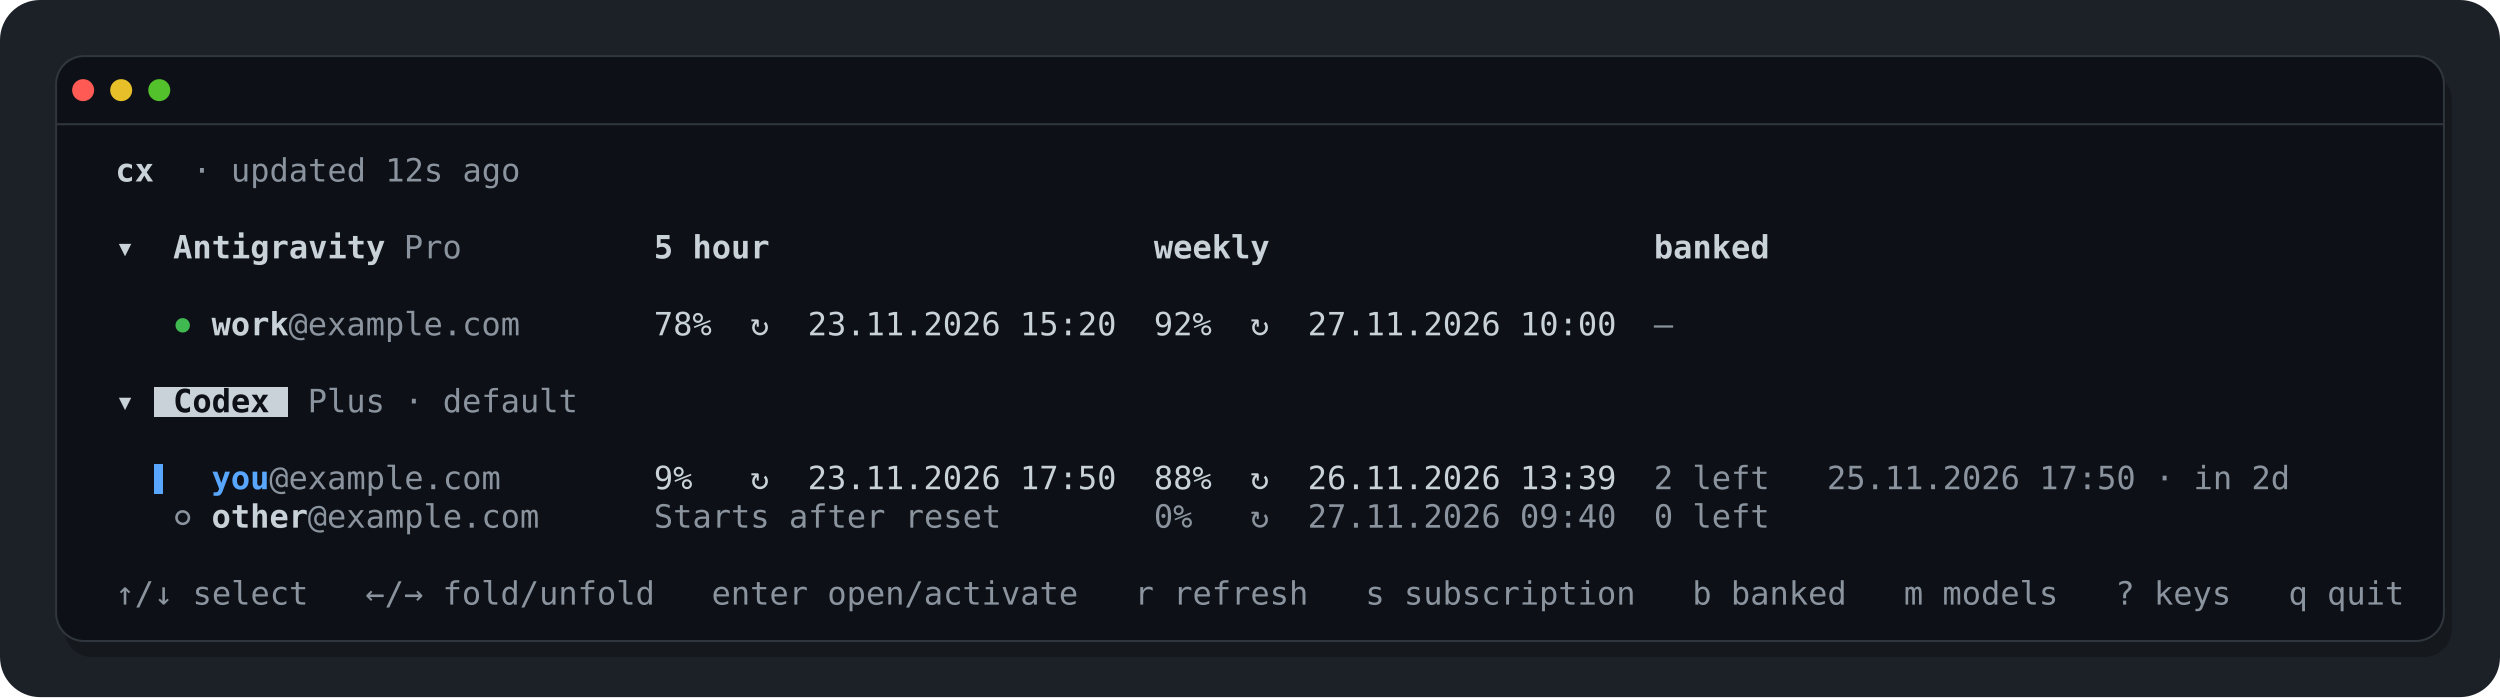
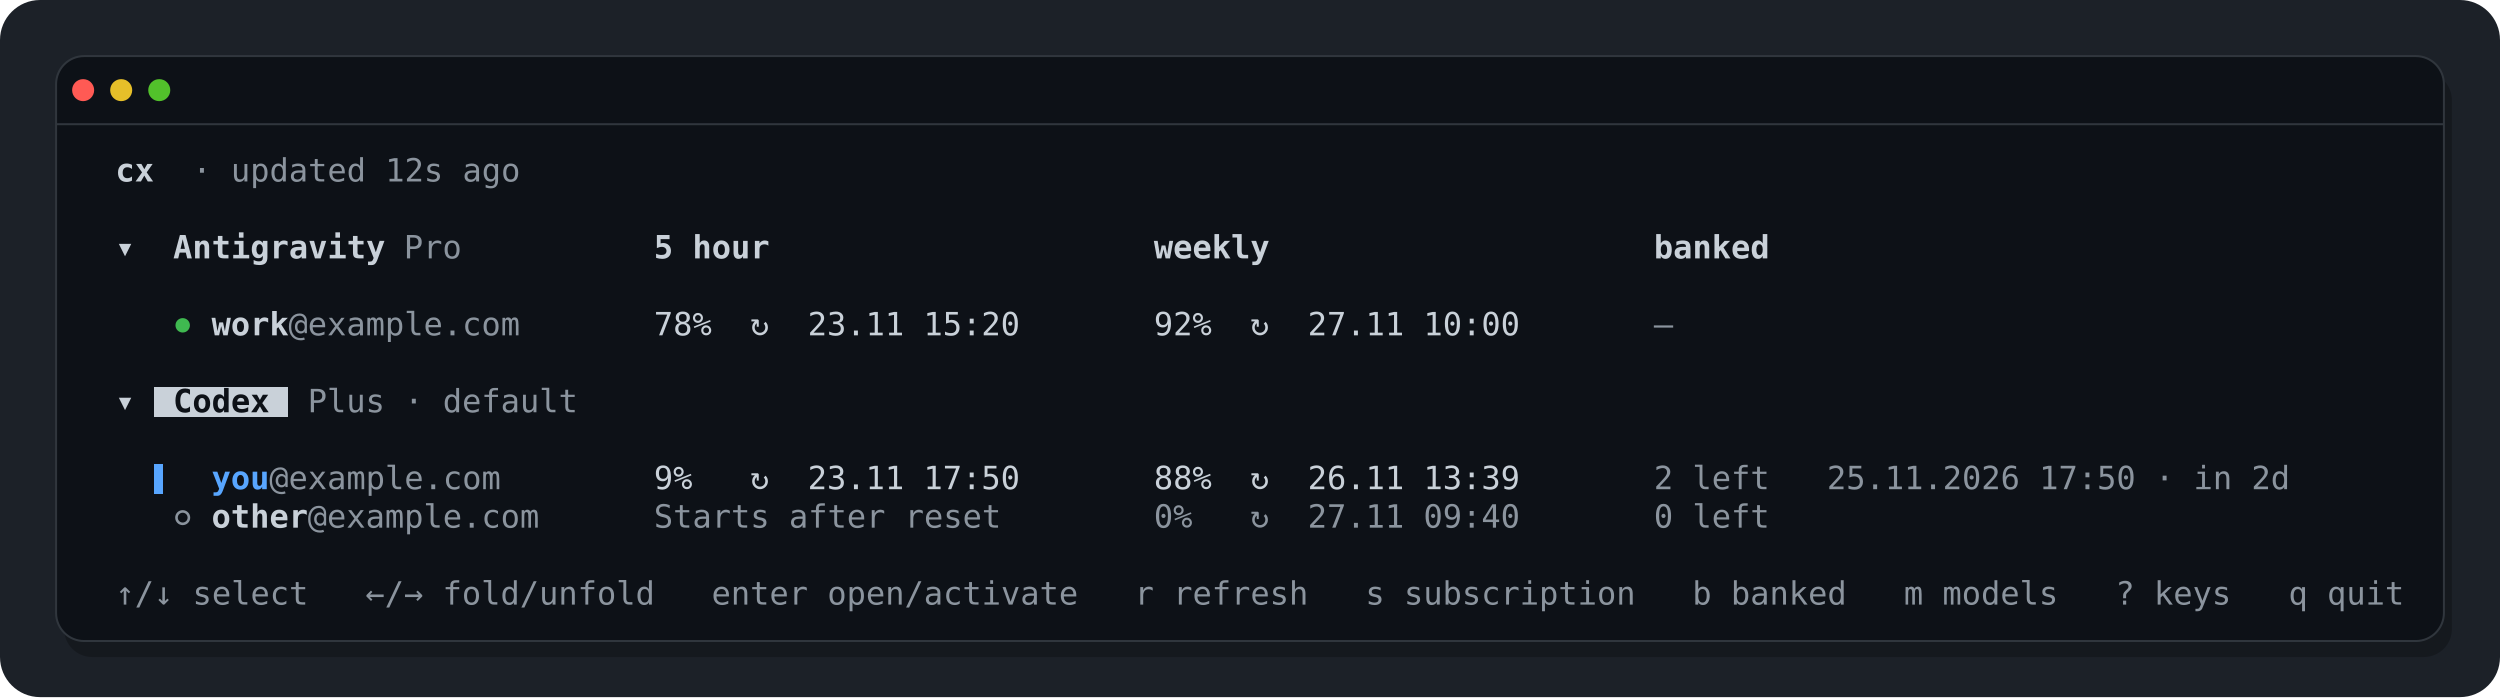
<svg xmlns="http://www.w3.org/2000/svg" width="1248" height="348" viewBox="0 0 1248 348" role="img" aria-label="cx dashboard with aligned quota columns for Antigravity and Codex" font-family="'JetBrains Mono','JetBrainsMono Nerd Font','SF Mono',SFMono-Regular,ui-monospace,Menlo,Consolas,'DejaVu Sans Mono','Liberation Mono',monospace" font-size="16px" fill="#c9d1d9" style="font-variant-ligatures:none">
  <defs>
    <clipPath id="card">
      <rect x="0" y="0" width="1192" height="292" rx="14" />
    </clipPath>
  </defs>
  <rect width="1248" height="348" rx="20" fill="#1c2128" />
  <rect x="32" y="36" width="1192" height="292" rx="14" fill="#000000" opacity="0.24" />
  <g transform="translate(28 28)">
    <rect x="0" y="0" width="1192" height="292" rx="14" fill="#0d1117" stroke="#30363d" stroke-width="1" />
    <g clip-path="url(#card)">
      <line x1="0" y1="34" x2="1192" y2="34" stroke="#30363d" stroke-width="1" />
      <circle cx="13.5" cy="17" r="5.5" fill="#ff5a54" />
      <circle cx="32.5" cy="17" r="5.5" fill="#e6bf29" />
      <circle cx="51.5" cy="17" r="5.5" fill="#52c12b" />
      <text x="29.6" y="62.6" textLength="19.2" font-weight="600">cx</text>
      <text x="68" y="62.6" textLength="163.2" fill="#8b949e">· updated 12s ago</text>
      <text x="29.6" y="101" textLength="9.6">▾</text>
      <text x="58.4" y="101" textLength="105.6" font-weight="600">Antigravity</text>
      <text x="173.6" y="101" textLength="28.8" fill="#8b949e">Pro</text>
      <text x="298.4" y="101" textLength="57.6" font-weight="600">5 hour</text>
      <text x="548" y="101" textLength="57.6" font-weight="600">weekly</text>
      <text x="797.6" y="101" textLength="57.6" font-weight="600">banked</text>
      <circle cx="63.2" cy="134.4" r="3.6" fill="#3fb950" />
      <text x="77.6" y="139.4" textLength="38.4" font-weight="600">work</text>
      <text x="116" y="139.4" textLength="115.2" fill="#8b949e">@example.com</text>
      <text x="298.4" y="139.4" textLength="28.8">78%</text>
      <text x="346.4" y="139.4" textLength="9.6">↻</text>
-       <text x="375.2" y="139.4" textLength="153.6">23.11.2026 15:20</text>
+       <text x="375.2" y="139.4" textLength="105.6">23.11 15:20</text>
      <text x="548" y="139.4" textLength="28.8">92%</text>
      <text x="596" y="139.4" textLength="9.6">↻</text>
-       <text x="624.8" y="139.4" textLength="153.6">27.11.2026 10:00</text>
+       <text x="624.8" y="139.4" textLength="105.6">27.11 10:00</text>
      <text x="797.6" y="139.4" textLength="9.6" fill="#8b949e">—</text>
      <text x="29.6" y="177.8" textLength="9.6">▾</text>
      <rect x="48.8" y="165.2" width="67.2" height="15.2" fill="#c9d1d9" shape-rendering="crispEdges" />
      <text x="58.4" y="177.8" textLength="48" fill="#0d1117" font-weight="600">Codex</text>
      <text x="125.6" y="177.8" textLength="134.4" fill="#8b949e">Plus · default</text>
      <rect x="48.8" y="203.6" width="4.8" height="15.2" fill="#58a6ff" shape-rendering="crispEdges" />
      <text x="77.6" y="216.2" textLength="28.8" fill="#58a6ff" font-weight="600">you</text>
      <text x="106.4" y="216.2" textLength="115.2" fill="#8b949e">@example.com</text>
      <text x="298.4" y="216.2" textLength="19.2">9%</text>
      <text x="346.4" y="216.2" textLength="9.6">↻</text>
-       <text x="375.2" y="216.2" textLength="153.6">23.11.2026 17:50</text>
+       <text x="375.2" y="216.2" textLength="105.6">23.11 17:50</text>
      <text x="548" y="216.2" textLength="28.8">88%</text>
      <text x="596" y="216.2" textLength="9.6">↻</text>
-       <text x="624.8" y="216.2" textLength="153.6">26.11.2026 13:39</text>
+       <text x="624.8" y="216.2" textLength="105.6">26.11 13:39</text>
      <text x="797.6" y="216.2" textLength="57.6" fill="#8b949e">2 left</text>
      <text x="884" y="216.2" textLength="230.4" fill="#8b949e">25.11.2026 17:50 · in 2d</text>
      <circle cx="63.2" cy="230.4" r="3.1" fill="none" stroke="#8b949e" stroke-width="1.3" />
      <text x="77.6" y="235.4" textLength="48" font-weight="600">other</text>
      <text x="125.6" y="235.4" textLength="115.2" fill="#8b949e">@example.com</text>
      <text x="298.4" y="235.4" textLength="172.8" fill="#8b949e">Starts after reset</text>
      <text x="548" y="235.4" textLength="19.2" fill="#8b949e">0%</text>
      <text x="596" y="235.4" textLength="9.6" fill="#8b949e">↻</text>
-       <text x="624.8" y="235.4" textLength="153.6" fill="#8b949e">27.11.2026 09:40</text>
+       <text x="624.8" y="235.4" textLength="105.6" fill="#8b949e">27.11 09:40</text>
      <text x="797.6" y="235.4" textLength="57.6" fill="#8b949e">0 left</text>
      <text x="29.6" y="273.8" textLength="96" fill="#8b949e">↑/↓ select</text>
      <text x="154.4" y="273.8" textLength="144" fill="#8b949e">←/→ fold/unfold</text>
      <text x="327.2" y="273.8" textLength="182.4" fill="#8b949e">enter open/activate</text>
      <text x="538.4" y="273.8" textLength="86.4" fill="#8b949e">r refresh</text>
      <text x="653.6" y="273.8" textLength="134.4" fill="#8b949e">s subscription</text>
      <text x="816.8" y="273.8" textLength="76.8" fill="#8b949e">b banked</text>
      <text x="922.4" y="273.8" textLength="76.8" fill="#8b949e">m models</text>
      <text x="1028" y="273.8" textLength="57.6" fill="#8b949e">? keys</text>
      <text x="1114.4" y="273.8" textLength="57.6" fill="#8b949e">q quit</text>
    </g>
  </g>
</svg>
